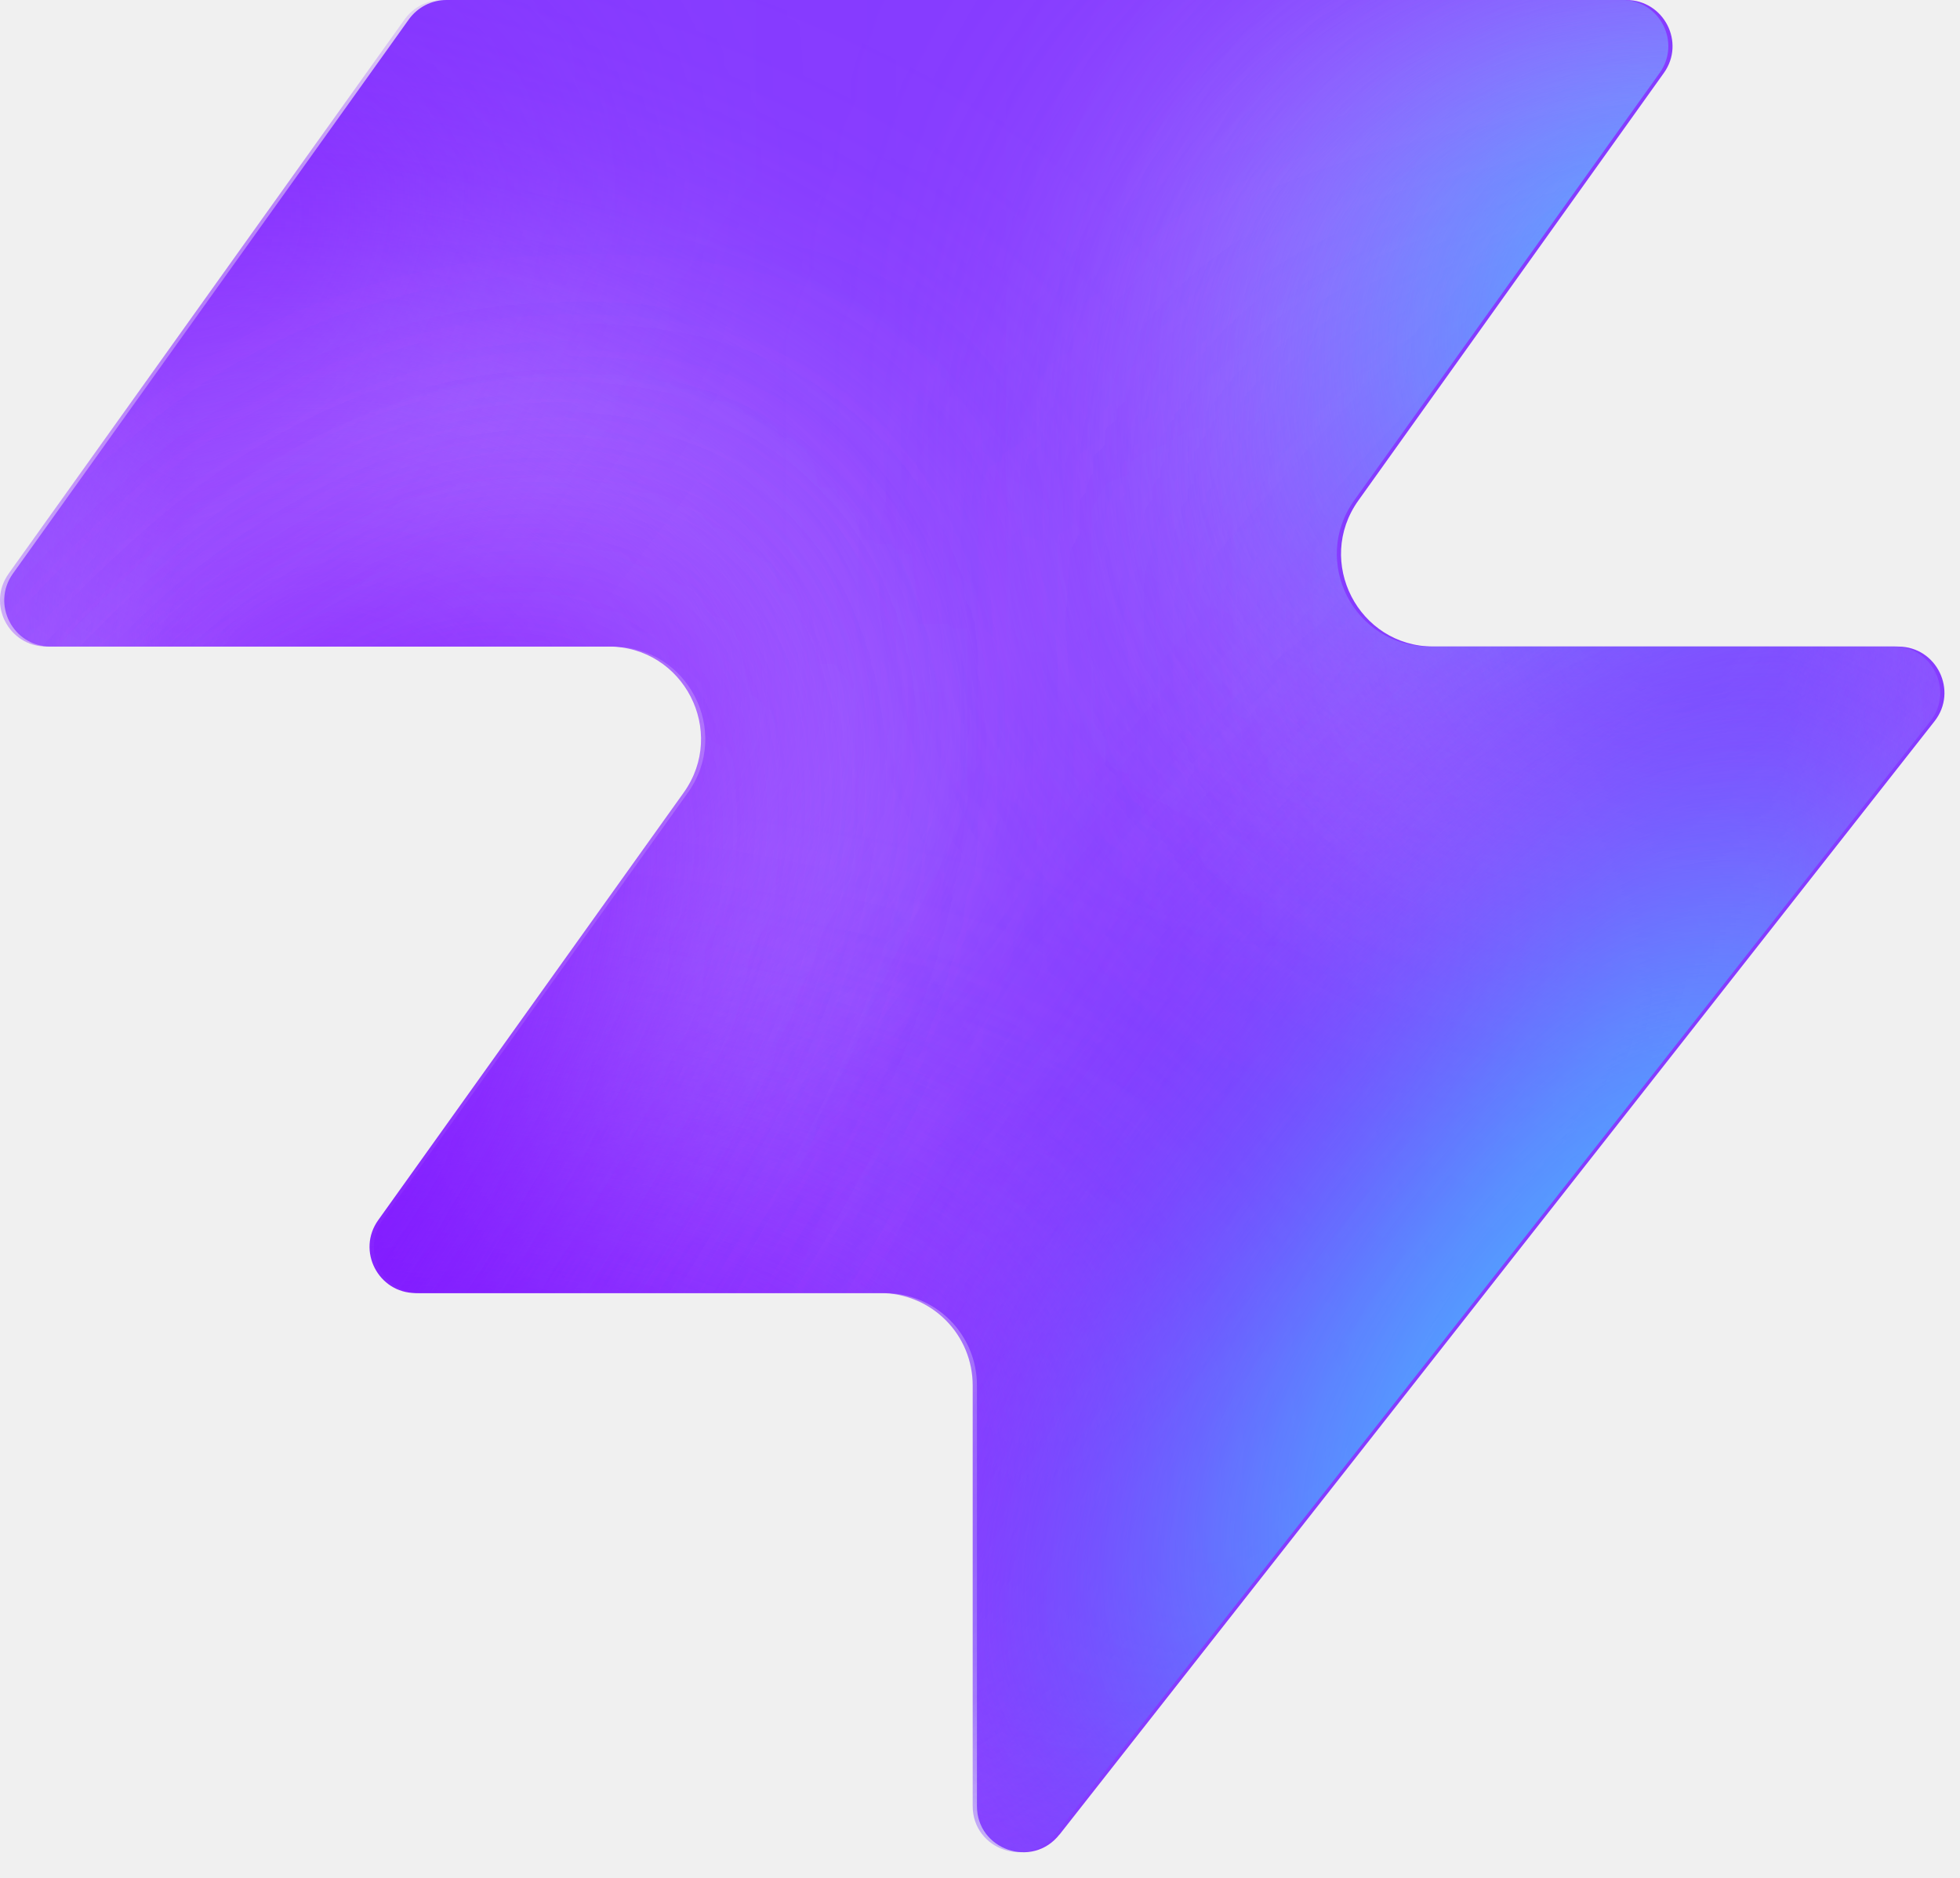
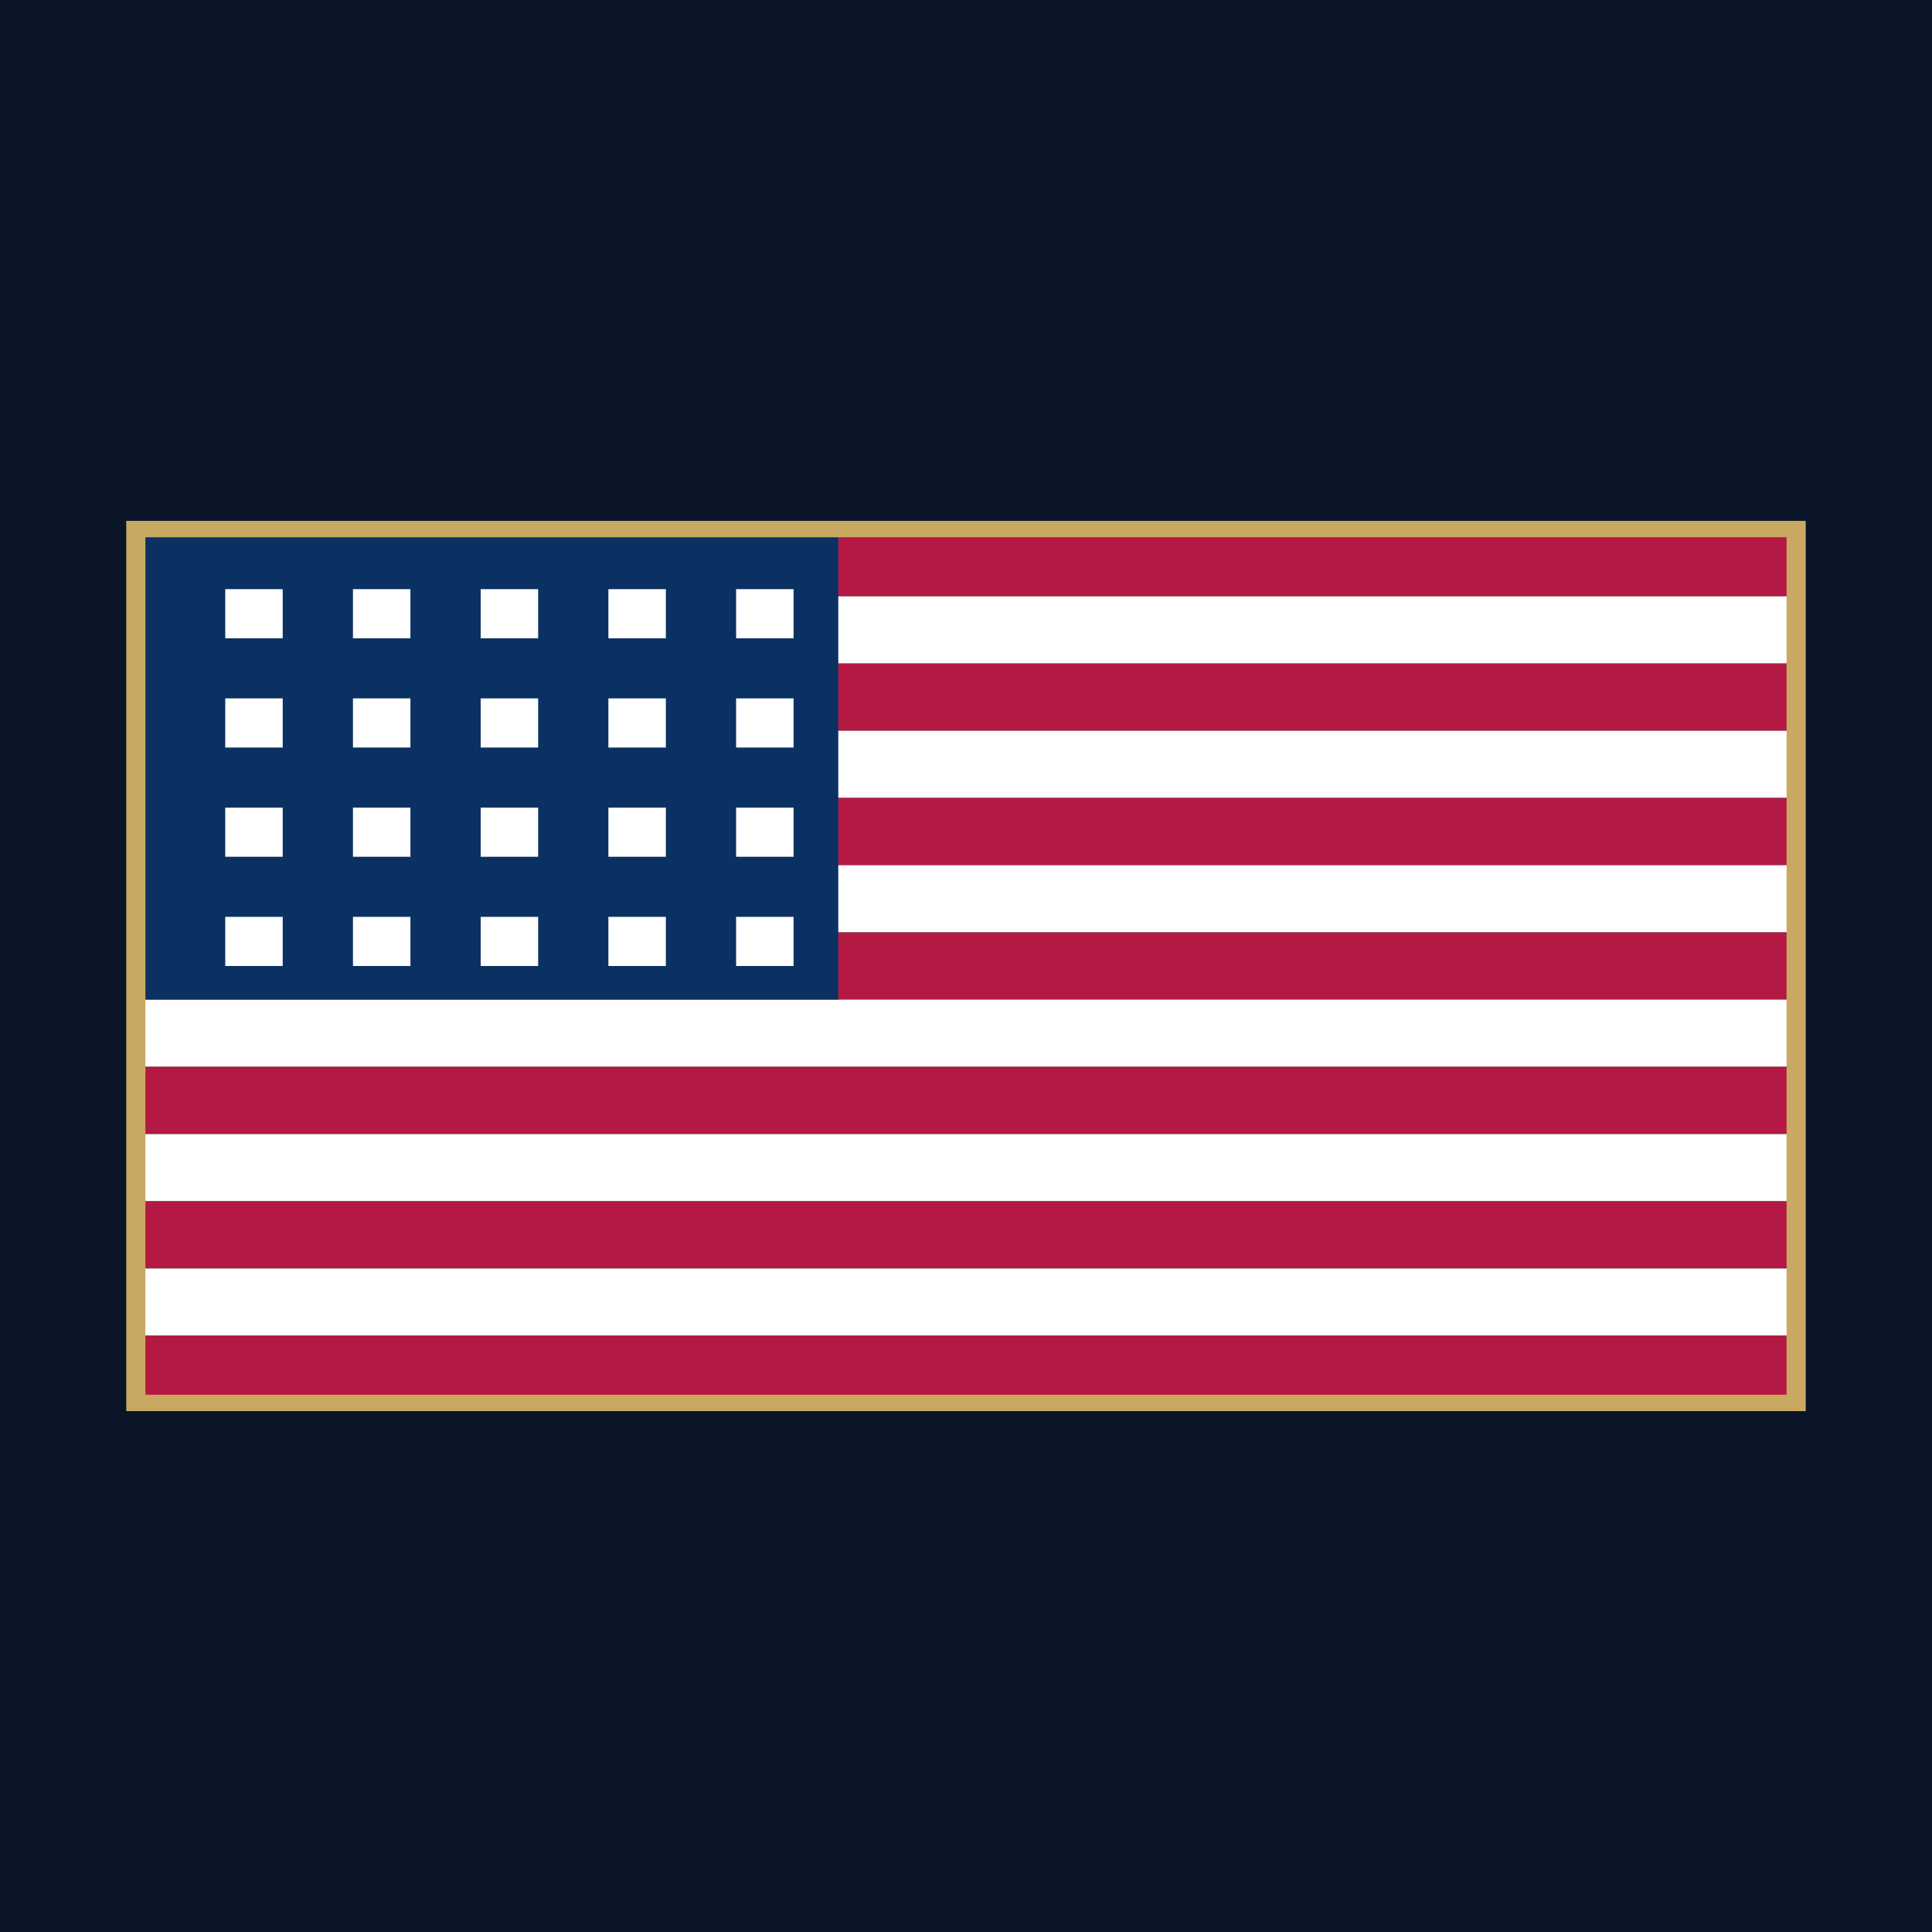
- <svg xmlns="http://www.w3.org/2000/svg" width="48" height="46" fill="none" viewBox="0 0 48 46">
-   <path fill="#863bff" d="M25.946 44.938c-.664.845-2.021.375-2.021-.698V33.937a2.26 2.26 0 0 0-2.262-2.262H10.287c-.92 0-1.456-1.04-.92-1.788l7.48-10.471c1.07-1.497 0-3.578-1.842-3.578H1.237c-.92 0-1.456-1.04-.92-1.788L10.013.474c.214-.297.556-.474.92-.474h28.894c.92 0 1.456 1.04.92 1.788l-7.48 10.471c-1.07 1.498 0 3.579 1.842 3.579h11.377c.943 0 1.473 1.088.89 1.83L25.947 44.94z" style="fill:#863bff;fill:color(display-p3 .525 .23 1);fill-opacity:1" />
-   <mask id="a" width="48" height="46" x="0" y="0" maskUnits="userSpaceOnUse" style="mask-type:alpha">
-     <path fill="#000" d="M25.842 44.938c-.664.844-2.021.375-2.021-.698V33.937a2.26 2.26 0 0 0-2.262-2.262H10.183c-.92 0-1.456-1.04-.92-1.788l7.48-10.471c1.07-1.498 0-3.579-1.842-3.579H1.133c-.92 0-1.456-1.04-.92-1.787L9.91.473c.214-.297.556-.474.92-.474h28.894c.92 0 1.456 1.04.92 1.788l-7.48 10.471c-1.07 1.498 0 3.578 1.842 3.578h11.377c.943 0 1.473 1.088.89 1.832L25.843 44.94z" style="fill:#000;fill-opacity:1" />
-   </mask>
-   <g mask="url(#a)">
-     <g filter="url(#b)">
-       <ellipse cx="5.508" cy="14.704" fill="#ede6ff" rx="5.508" ry="14.704" style="fill:#ede6ff;fill:color(display-p3 .927 .903 1);fill-opacity:1" transform="matrix(.00324 1 1 -.00324 -4.47 31.516)" />
+ <svg xmlns="http://www.w3.org/2000/svg" width="512" height="512" viewBox="0 0 512 512">
+   <rect width="512" height="512" fill="#0A1628" />
+   <g transform="translate(36,140.2105) scale(16.92308,14.47368)">
+     <g>
+       <rect x="0" y="0" width="26" height="1.231" fill="#B31942" />
+       <rect x="0" y="1.231" width="26" height="1.231" fill="#FFFFFF" />
+       <rect x="0" y="2.462" width="26" height="1.231" fill="#B31942" />
+       <rect x="0" y="3.692" width="26" height="1.231" fill="#FFFFFF" />
+       <rect x="0" y="4.923" width="26" height="1.231" fill="#B31942" />
+       <rect x="0" y="6.154" width="26" height="1.231" fill="#FFFFFF" />
+       <rect x="0" y="7.385" width="26" height="1.231" fill="#B31942" />
+       <rect x="0" y="8.615" width="26" height="1.231" fill="#FFFFFF" />
+       <rect x="0" y="9.846" width="26" height="1.231" fill="#B31942" />
+       <rect x="0" y="11.077" width="26" height="1.231" fill="#FFFFFF" />
+       <rect x="0" y="12.308" width="26" height="1.231" fill="#B31942" />
+       <rect x="0" y="13.538" width="26" height="1.231" fill="#FFFFFF" />
+       <rect x="0" y="14.769" width="26" height="1.231" fill="#B31942" />
    </g>
-     <g filter="url(#c)">
-       <ellipse cx="10.399" cy="29.851" fill="#ede6ff" rx="10.399" ry="29.851" style="fill:#ede6ff;fill:color(display-p3 .927 .903 1);fill-opacity:1" transform="matrix(.00324 1 1 -.00324 -39.328 7.883)" />
+     <rect x="0" y="0" width="11" height="8.615" fill="#0A3161" />
+     <g fill="#FFFFFF">
+       <rect x="1.4" y="1.1" width="0.9" height="0.9" />
+       <rect x="3.4" y="1.1" width="0.9" height="0.9" />
+       <rect x="5.4" y="1.1" width="0.9" height="0.9" />
+       <rect x="7.4" y="1.1" width="0.9" height="0.9" />
+       <rect x="9.4" y="1.1" width="0.9" height="0.9" />
+       <rect x="1.4" y="3.1" width="0.9" height="0.9" />
+       <rect x="3.4" y="3.1" width="0.9" height="0.9" />
+       <rect x="5.4" y="3.1" width="0.9" height="0.9" />
+       <rect x="7.4" y="3.1" width="0.9" height="0.9" />
+       <rect x="9.4" y="3.1" width="0.9" height="0.9" />
+       <rect x="1.4" y="5.1" width="0.9" height="0.9" />
+       <rect x="3.4" y="5.1" width="0.9" height="0.9" />
+       <rect x="5.4" y="5.1" width="0.9" height="0.9" />
+       <rect x="7.4" y="5.1" width="0.9" height="0.9" />
+       <rect x="9.4" y="5.1" width="0.9" height="0.9" />
+       <rect x="1.4" y="7.1" width="0.9" height="0.9" />
+       <rect x="3.4" y="7.1" width="0.9" height="0.9" />
+       <rect x="5.4" y="7.1" width="0.9" height="0.9" />
+       <rect x="7.4" y="7.1" width="0.9" height="0.9" />
+       <rect x="9.4" y="7.1" width="0.9" height="0.9" />
    </g>
-     <g filter="url(#d)">
-       <ellipse cx="5.508" cy="30.487" fill="#7e14ff" rx="5.508" ry="30.487" style="fill:#7e14ff;fill:color(display-p3 .492 .077 1);fill-opacity:1" transform="rotate(89.814 -25.913 -14.639)scale(1 -1)" />
-     </g>
-     <g filter="url(#e)">
-       <ellipse cx="5.508" cy="30.599" fill="#7e14ff" rx="5.508" ry="30.599" style="fill:#7e14ff;fill:color(display-p3 .492 .077 1);fill-opacity:1" transform="rotate(89.814 -32.644 -3.334)scale(1 -1)" />
-     </g>
-     <g filter="url(#f)">
-       <ellipse cx="5.508" cy="30.599" fill="#7e14ff" rx="5.508" ry="30.599" style="fill:#7e14ff;fill:color(display-p3 .492 .077 1);fill-opacity:1" transform="matrix(.00324 1 1 -.00324 -34.34 30.47)" />
-     </g>
-     <g filter="url(#g)">
-       <ellipse cx="14.072" cy="22.078" fill="#ede6ff" rx="14.072" ry="22.078" style="fill:#ede6ff;fill:color(display-p3 .927 .903 1);fill-opacity:1" transform="rotate(93.35 24.506 48.493)scale(-1 1)" />
-     </g>
-     <g filter="url(#h)">
-       <ellipse cx="3.47" cy="21.501" fill="#7e14ff" rx="3.47" ry="21.501" style="fill:#7e14ff;fill:color(display-p3 .492 .077 1);fill-opacity:1" transform="rotate(89.009 28.708 47.59)scale(-1 1)" />
-     </g>
-     <g filter="url(#i)">
-       <ellipse cx="3.47" cy="21.501" fill="#7e14ff" rx="3.47" ry="21.501" style="fill:#7e14ff;fill:color(display-p3 .492 .077 1);fill-opacity:1" transform="rotate(89.009 28.708 47.59)scale(-1 1)" />
-     </g>
-     <g filter="url(#j)">
-       <ellipse cx=".387" cy="8.972" fill="#7e14ff" rx="4.407" ry="29.108" style="fill:#7e14ff;fill:color(display-p3 .492 .077 1);fill-opacity:1" transform="rotate(39.51 .387 8.972)" />
-     </g>
-     <g filter="url(#k)">
-       <ellipse cx="47.523" cy="-6.092" fill="#7e14ff" rx="4.407" ry="29.108" style="fill:#7e14ff;fill:color(display-p3 .492 .077 1);fill-opacity:1" transform="rotate(37.892 47.523 -6.092)" />
-     </g>
-     <g filter="url(#l)">
-       <ellipse cx="41.412" cy="6.333" fill="#47bfff" rx="5.971" ry="9.665" style="fill:#47bfff;fill:color(display-p3 .28 .748 1);fill-opacity:1" transform="rotate(37.892 41.412 6.333)" />
-     </g>
-     <g filter="url(#m)">
-       <ellipse cx="-1.879" cy="38.332" fill="#7e14ff" rx="4.407" ry="29.108" style="fill:#7e14ff;fill:color(display-p3 .492 .077 1);fill-opacity:1" transform="rotate(37.892 -1.88 38.332)" />
-     </g>
-     <g filter="url(#n)">
-       <ellipse cx="-1.879" cy="38.332" fill="#7e14ff" rx="4.407" ry="29.108" style="fill:#7e14ff;fill:color(display-p3 .492 .077 1);fill-opacity:1" transform="rotate(37.892 -1.88 38.332)" />
-     </g>
-     <g filter="url(#o)">
-       <ellipse cx="35.651" cy="29.907" fill="#7e14ff" rx="4.407" ry="29.108" style="fill:#7e14ff;fill:color(display-p3 .492 .077 1);fill-opacity:1" transform="rotate(37.892 35.651 29.907)" />
-     </g>
-     <g filter="url(#p)">
-       <ellipse cx="38.418" cy="32.4" fill="#47bfff" rx="5.971" ry="15.297" style="fill:#47bfff;fill:color(display-p3 .28 .748 1);fill-opacity:1" transform="rotate(37.892 38.418 32.4)" />
-     </g>
+     <rect x="0" y="0" width="26" height="16" fill="none" stroke="#C9A961" stroke-width="0.3" />
  </g>
-   <defs>
-     <filter id="b" width="60.045" height="41.654" x="-19.77" y="16.149" color-interpolation-filters="sRGB" filterUnits="userSpaceOnUse">
-       <feFlood flood-opacity="0" result="BackgroundImageFix" />
-       <feBlend in="SourceGraphic" in2="BackgroundImageFix" result="shape" />
-       <feGaussianBlur result="effect1_foregroundBlur_2002_17158" stdDeviation="7.659" />
-     </filter>
-     <filter id="c" width="90.34" height="51.437" x="-54.613" y="-7.533" color-interpolation-filters="sRGB" filterUnits="userSpaceOnUse">
-       <feFlood flood-opacity="0" result="BackgroundImageFix" />
-       <feBlend in="SourceGraphic" in2="BackgroundImageFix" result="shape" />
-       <feGaussianBlur result="effect1_foregroundBlur_2002_17158" stdDeviation="7.659" />
-     </filter>
-     <filter id="d" width="79.355" height="29.4" x="-49.64" y="2.03" color-interpolation-filters="sRGB" filterUnits="userSpaceOnUse">
-       <feFlood flood-opacity="0" result="BackgroundImageFix" />
-       <feBlend in="SourceGraphic" in2="BackgroundImageFix" result="shape" />
-       <feGaussianBlur result="effect1_foregroundBlur_2002_17158" stdDeviation="4.596" />
-     </filter>
-     <filter id="e" width="79.579" height="29.4" x="-45.045" y="20.029" color-interpolation-filters="sRGB" filterUnits="userSpaceOnUse">
-       <feFlood flood-opacity="0" result="BackgroundImageFix" />
-       <feBlend in="SourceGraphic" in2="BackgroundImageFix" result="shape" />
-       <feGaussianBlur result="effect1_foregroundBlur_2002_17158" stdDeviation="4.596" />
-     </filter>
-     <filter id="f" width="79.579" height="29.4" x="-43.513" y="21.178" color-interpolation-filters="sRGB" filterUnits="userSpaceOnUse">
-       <feFlood flood-opacity="0" result="BackgroundImageFix" />
-       <feBlend in="SourceGraphic" in2="BackgroundImageFix" result="shape" />
-       <feGaussianBlur result="effect1_foregroundBlur_2002_17158" stdDeviation="4.596" />
-     </filter>
-     <filter id="g" width="74.749" height="58.852" x="15.756" y="-17.901" color-interpolation-filters="sRGB" filterUnits="userSpaceOnUse">
-       <feFlood flood-opacity="0" result="BackgroundImageFix" />
-       <feBlend in="SourceGraphic" in2="BackgroundImageFix" result="shape" />
-       <feGaussianBlur result="effect1_foregroundBlur_2002_17158" stdDeviation="7.659" />
-     </filter>
-     <filter id="h" width="61.377" height="25.362" x="23.548" y="2.284" color-interpolation-filters="sRGB" filterUnits="userSpaceOnUse">
-       <feFlood flood-opacity="0" result="BackgroundImageFix" />
-       <feBlend in="SourceGraphic" in2="BackgroundImageFix" result="shape" />
-       <feGaussianBlur result="effect1_foregroundBlur_2002_17158" stdDeviation="4.596" />
-     </filter>
-     <filter id="i" width="61.377" height="25.362" x="23.548" y="2.284" color-interpolation-filters="sRGB" filterUnits="userSpaceOnUse">
-       <feFlood flood-opacity="0" result="BackgroundImageFix" />
-       <feBlend in="SourceGraphic" in2="BackgroundImageFix" result="shape" />
-       <feGaussianBlur result="effect1_foregroundBlur_2002_17158" stdDeviation="4.596" />
-     </filter>
-     <filter id="j" width="56.045" height="63.649" x="-27.636" y="-22.853" color-interpolation-filters="sRGB" filterUnits="userSpaceOnUse">
-       <feFlood flood-opacity="0" result="BackgroundImageFix" />
-       <feBlend in="SourceGraphic" in2="BackgroundImageFix" result="shape" />
-       <feGaussianBlur result="effect1_foregroundBlur_2002_17158" stdDeviation="4.596" />
-     </filter>
-     <filter id="k" width="54.814" height="64.646" x="20.116" y="-38.415" color-interpolation-filters="sRGB" filterUnits="userSpaceOnUse">
-       <feFlood flood-opacity="0" result="BackgroundImageFix" />
-       <feBlend in="SourceGraphic" in2="BackgroundImageFix" result="shape" />
-       <feGaussianBlur result="effect1_foregroundBlur_2002_17158" stdDeviation="4.596" />
-     </filter>
-     <filter id="l" width="33.541" height="35.313" x="24.641" y="-11.323" color-interpolation-filters="sRGB" filterUnits="userSpaceOnUse">
-       <feFlood flood-opacity="0" result="BackgroundImageFix" />
-       <feBlend in="SourceGraphic" in2="BackgroundImageFix" result="shape" />
-       <feGaussianBlur result="effect1_foregroundBlur_2002_17158" stdDeviation="4.596" />
-     </filter>
-     <filter id="m" width="54.814" height="64.646" x="-29.286" y="6.009" color-interpolation-filters="sRGB" filterUnits="userSpaceOnUse">
-       <feFlood flood-opacity="0" result="BackgroundImageFix" />
-       <feBlend in="SourceGraphic" in2="BackgroundImageFix" result="shape" />
-       <feGaussianBlur result="effect1_foregroundBlur_2002_17158" stdDeviation="4.596" />
-     </filter>
-     <filter id="n" width="54.814" height="64.646" x="-29.286" y="6.009" color-interpolation-filters="sRGB" filterUnits="userSpaceOnUse">
-       <feFlood flood-opacity="0" result="BackgroundImageFix" />
-       <feBlend in="SourceGraphic" in2="BackgroundImageFix" result="shape" />
-       <feGaussianBlur result="effect1_foregroundBlur_2002_17158" stdDeviation="4.596" />
-     </filter>
-     <filter id="o" width="54.814" height="64.646" x="8.244" y="-2.416" color-interpolation-filters="sRGB" filterUnits="userSpaceOnUse">
-       <feFlood flood-opacity="0" result="BackgroundImageFix" />
-       <feBlend in="SourceGraphic" in2="BackgroundImageFix" result="shape" />
-       <feGaussianBlur result="effect1_foregroundBlur_2002_17158" stdDeviation="4.596" />
-     </filter>
-     <filter id="p" width="39.409" height="43.623" x="18.713" y="10.588" color-interpolation-filters="sRGB" filterUnits="userSpaceOnUse">
-       <feFlood flood-opacity="0" result="BackgroundImageFix" />
-       <feBlend in="SourceGraphic" in2="BackgroundImageFix" result="shape" />
-       <feGaussianBlur result="effect1_foregroundBlur_2002_17158" stdDeviation="4.596" />
-     </filter>
-   </defs>
</svg>
